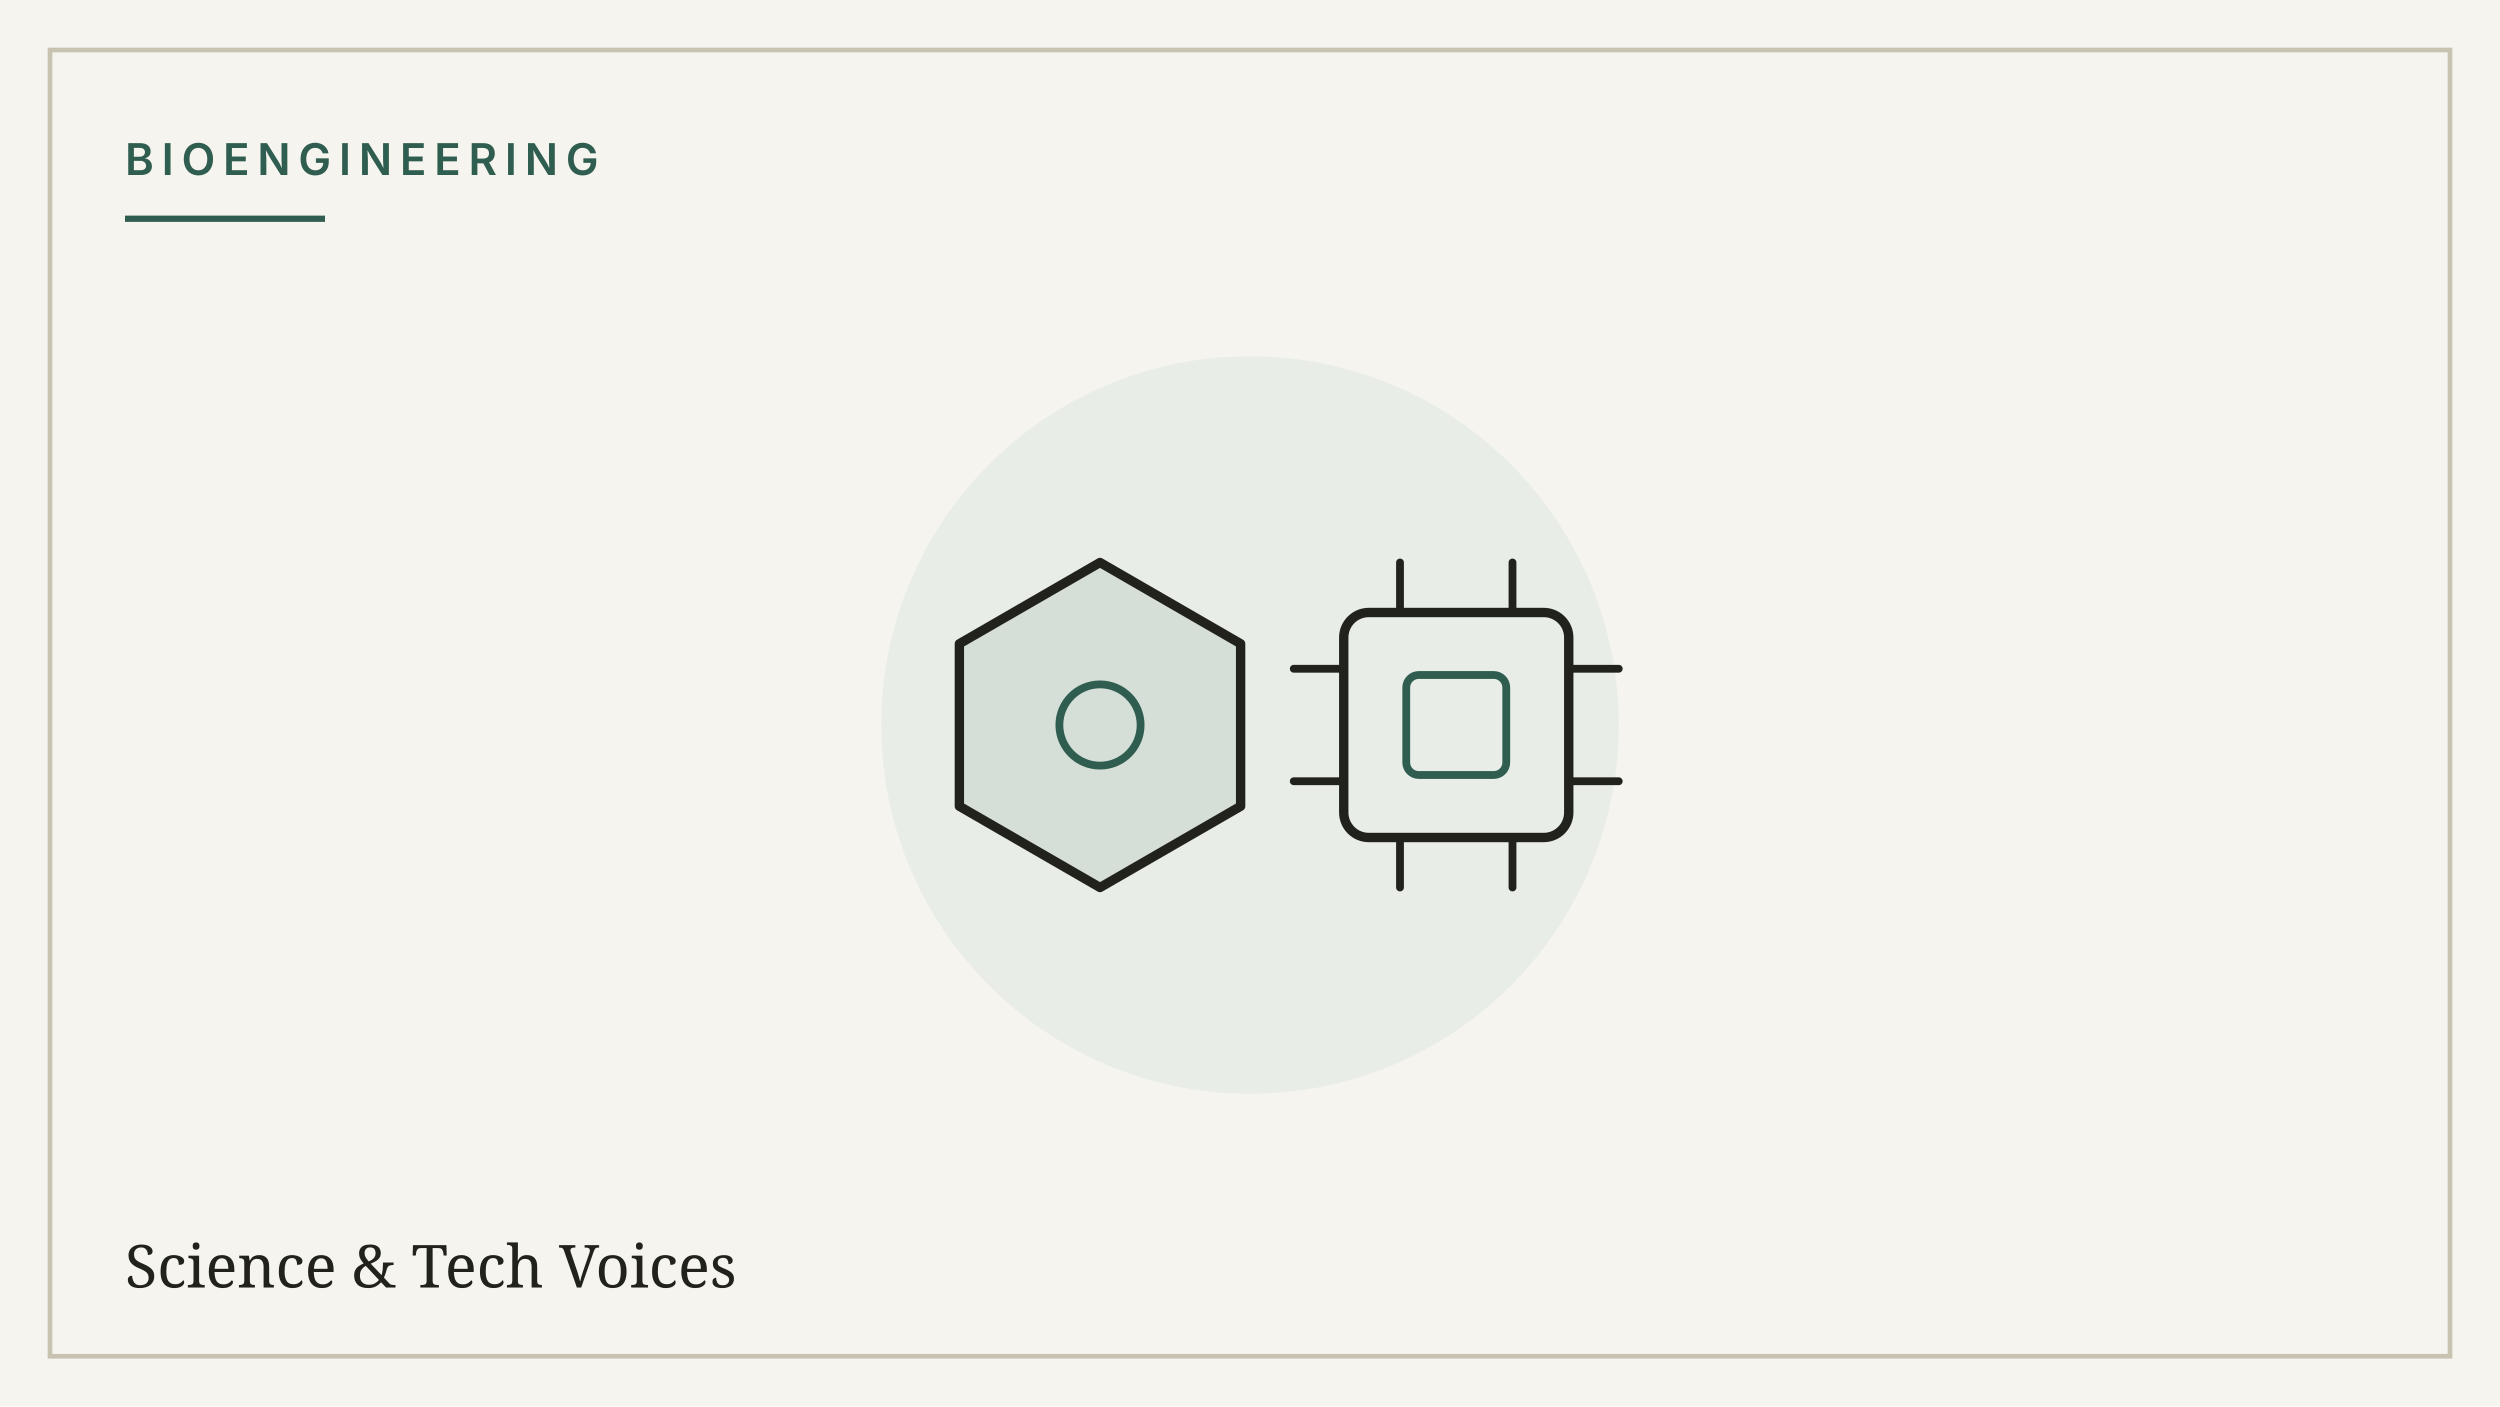
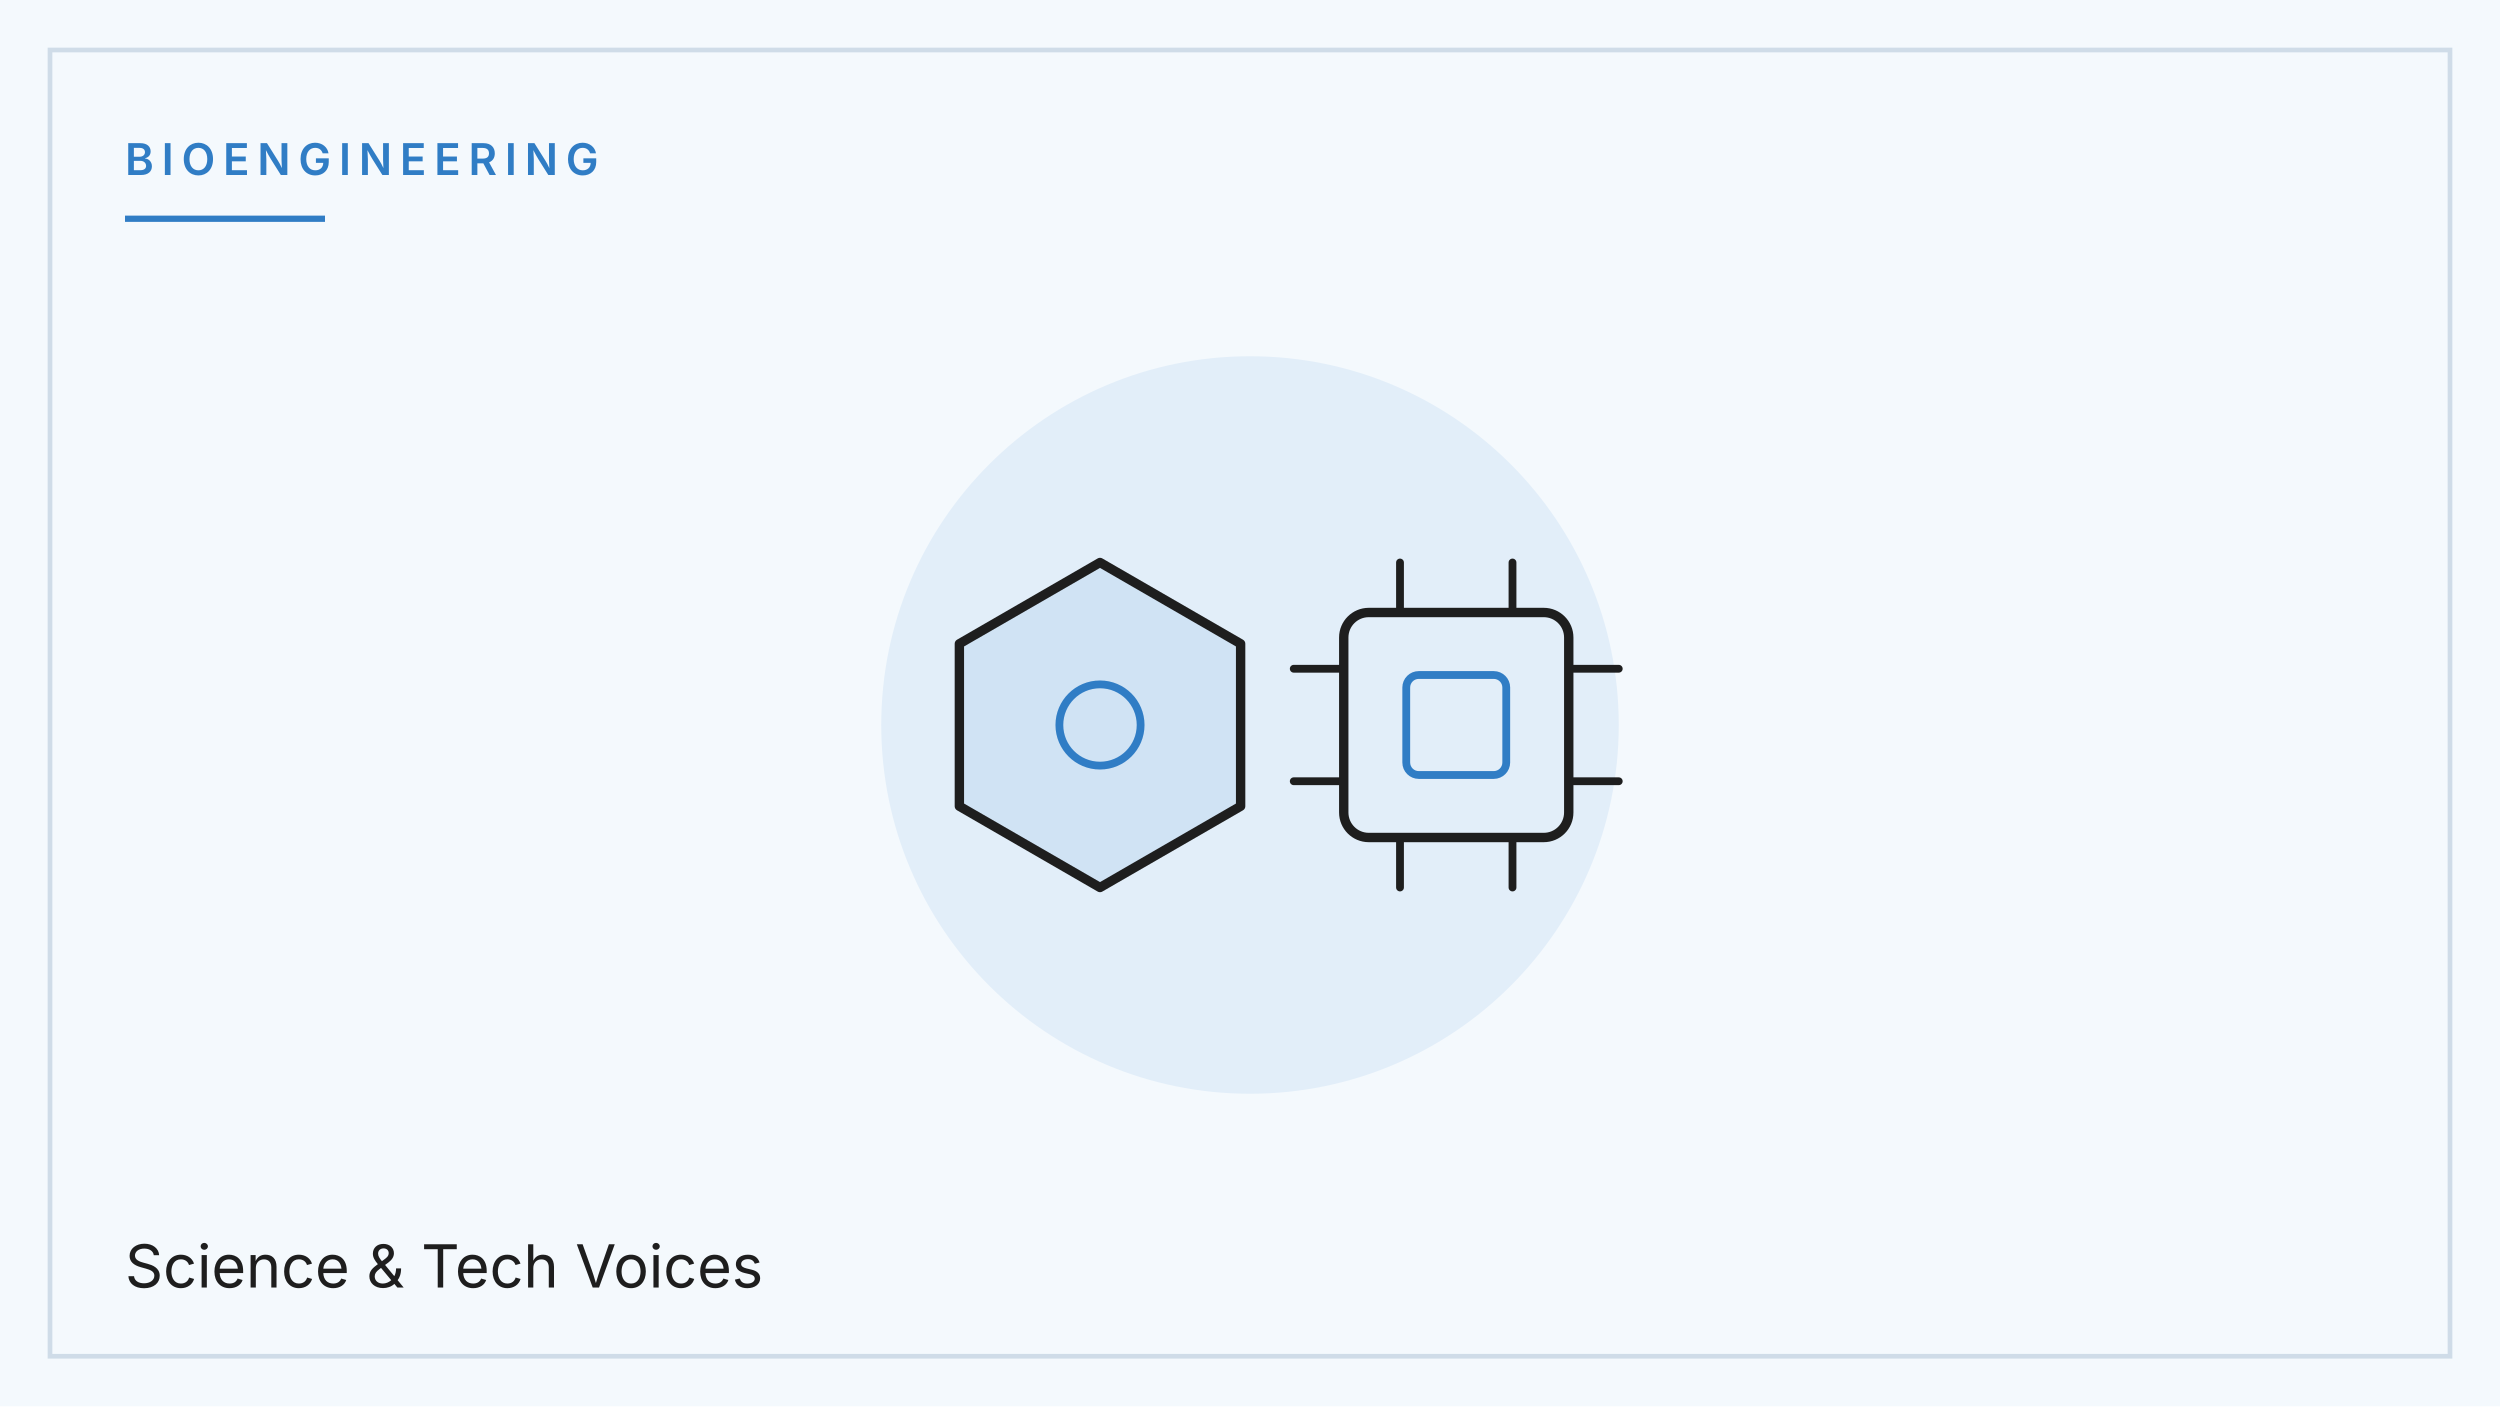
<svg xmlns="http://www.w3.org/2000/svg" viewBox="0 0 800 450" role="img" aria-label="The Rise of Bioengineering: From Cell to Chip">
-   <rect width="800" height="450" fill="#f6f4ee" />
-   <rect x="16" y="16" width="768" height="418" fill="none" stroke="#c8c2b1" stroke-width="1.5" />
-   <text x="40" y="56" font-family="Inter, Segoe UI, sans-serif" font-size="14" letter-spacing="2.5" font-weight="600" fill="#2f5d4f">BIOENGINEERING</text>
-   <line x1="40" y1="70" x2="104" y2="70" stroke="#2f5d4f" stroke-width="2" />
-   <text x="40" y="412" font-family="Spectral, Georgia, serif" font-size="19" fill="#22221d">Science &amp; Tech Voices</text>
-   <circle cx="400" cy="232" r="118" fill="#e9ede7" />
+   <rect width="800" height="450" fill="#f4f9fd" />
+   <rect x="16" y="16" width="768" height="418" fill="none" stroke="#cfdce8" stroke-width="1.5" />
+   <text x="40" y="56" font-family="Inter, Segoe UI, sans-serif" font-size="14" letter-spacing="2.5" font-weight="600" fill="#307dc5">BIOENGINEERING</text>
+   <line x1="40" y1="70" x2="104" y2="70" stroke="#307dc5" stroke-width="2" />
+   <text x="40" y="412" font-family="Inter, Segoe UI, sans-serif" font-size="19" fill="#1e1e1e">Science &amp; Tech Voices</text>
+   <circle cx="400" cy="232" r="118" fill="#e2eef9" />
  <g stroke-linecap="round" stroke-linejoin="round" fill="none">
-     <polygon points="352.0,180.0 397.0,206.0 397.0,258.0 352.0,284.0 307.0,258.0 307.0,206.0" stroke="#22221d" stroke-width="3" fill="#2f5d4f" fill-opacity="0.10" />
-     <circle cx="352" cy="232" r="13" stroke="#2f5d4f" stroke-width="2.5" />
-     <rect x="430" y="196" width="72" height="72" rx="8" stroke="#22221d" stroke-width="3" />
-     <rect x="450" y="216" width="32" height="32" rx="4" stroke="#2f5d4f" stroke-width="2.5" />
-     <g stroke="#22221d" stroke-width="2.5">
+     <polygon points="352.0,180.0 397.0,206.0 397.0,258.0 352.0,284.0 307.0,258.0 307.0,206.0" stroke="#1e1e1e" stroke-width="3" fill="#307dc5" fill-opacity="0.10" />
+     <circle cx="352" cy="232" r="13" stroke="#307dc5" stroke-width="2.5" />
+     <rect x="430" y="196" width="72" height="72" rx="8" stroke="#1e1e1e" stroke-width="3" />
+     <rect x="450" y="216" width="32" height="32" rx="4" stroke="#307dc5" stroke-width="2.5" />
+     <g stroke="#1e1e1e" stroke-width="2.5">
      <line x1="430" y1="214" x2="414" y2="214" />
      <line x1="430" y1="250" x2="414" y2="250" />
      <line x1="502" y1="214" x2="518" y2="214" />
      <line x1="502" y1="250" x2="518" y2="250" />
      <line x1="448" y1="196" x2="448" y2="180" />
      <line x1="484" y1="196" x2="484" y2="180" />
      <line x1="448" y1="268" x2="448" y2="284" />
      <line x1="484" y1="268" x2="484" y2="284" />
    </g>
  </g>
</svg>
